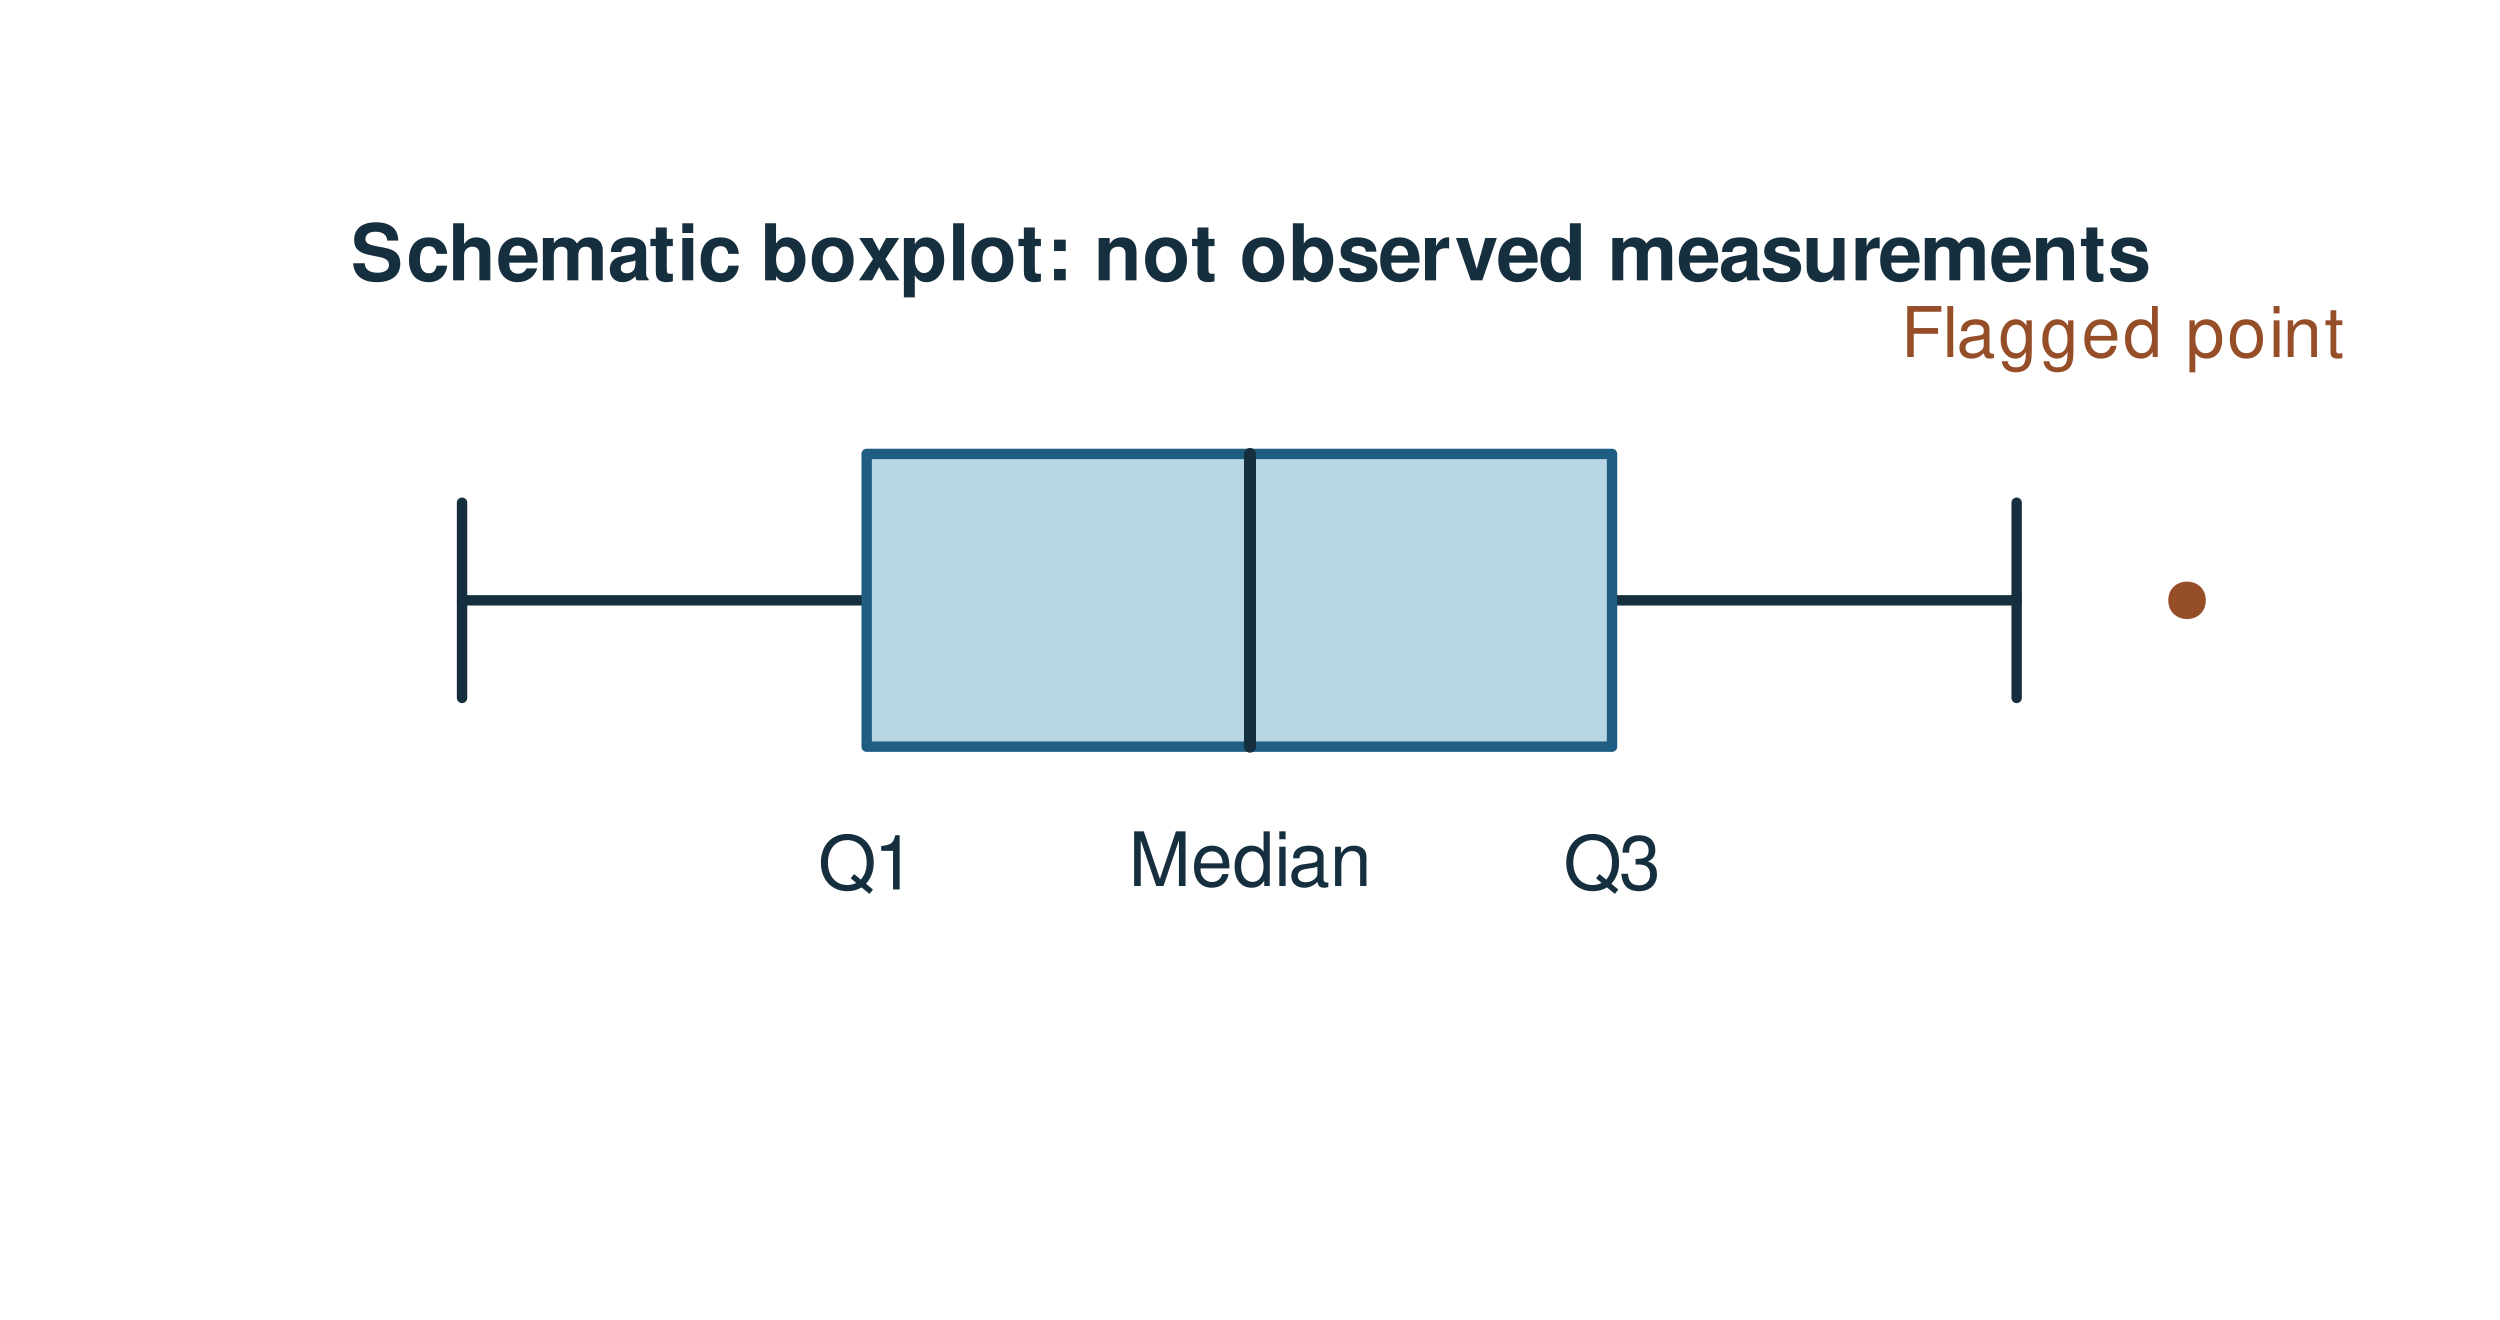
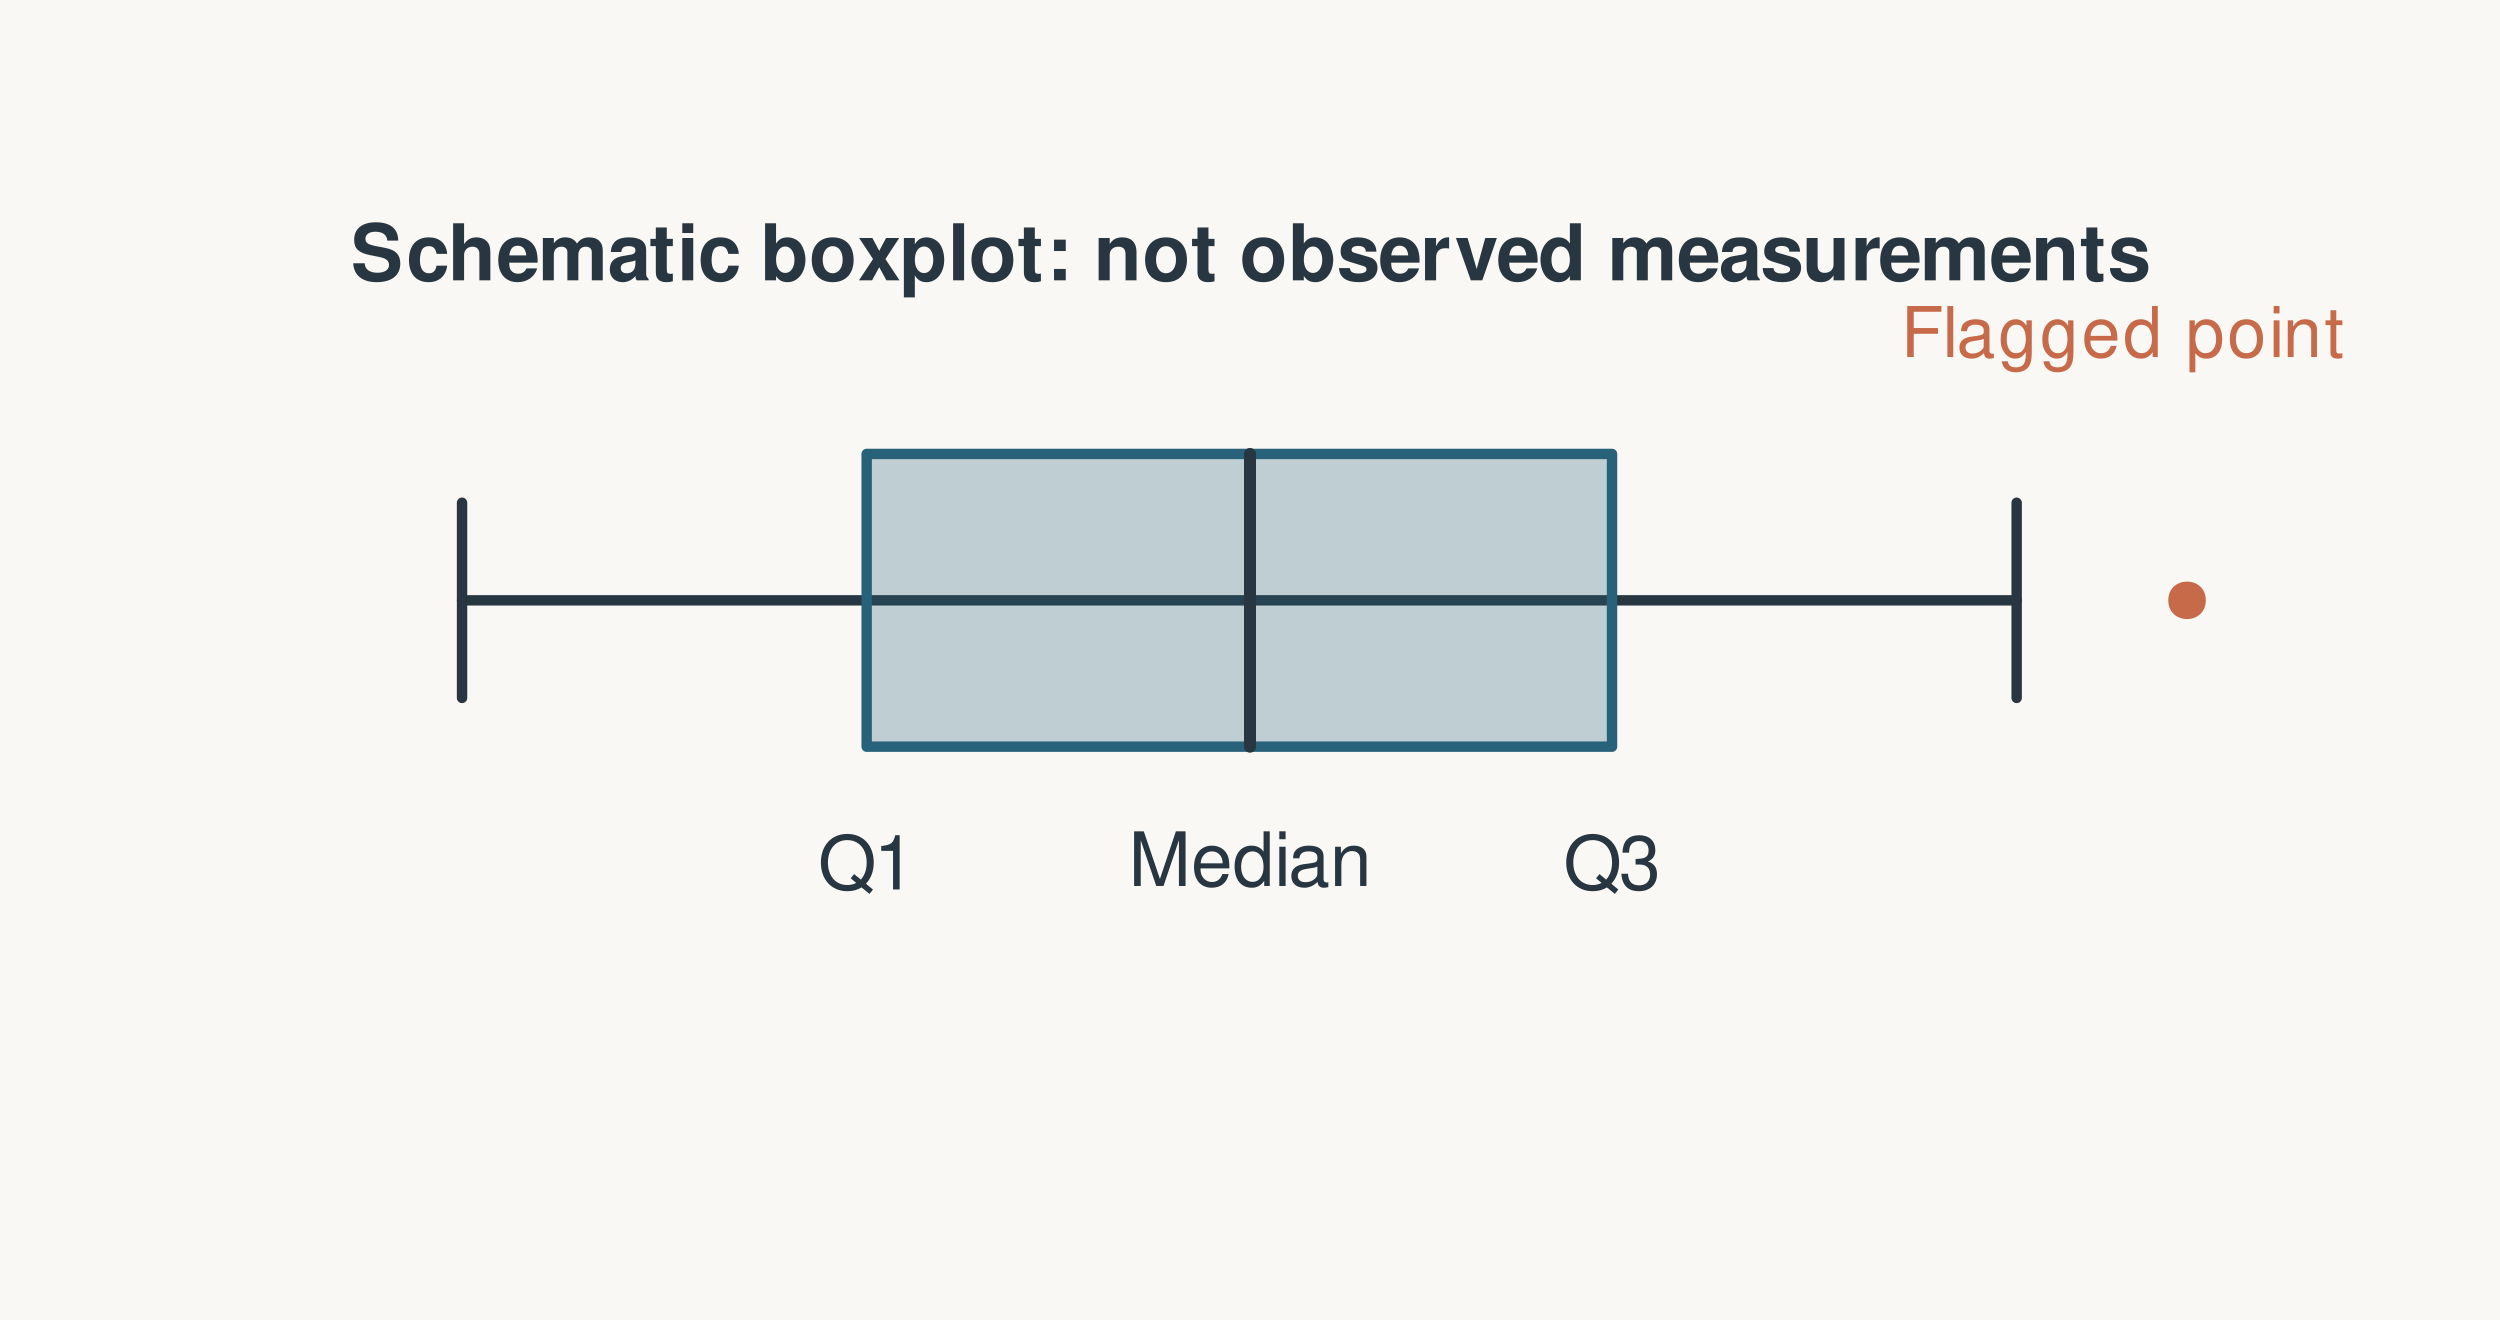
<svg xmlns="http://www.w3.org/2000/svg" xmlns:xlink="http://www.w3.org/1999/xlink" width="360pt" height="190pt" viewBox="0 0 360 190">
  <defs>
    <g>
      <g id="glyph-0-0">
        <path d="M 7.906 0.016 L 6.906 -0.828 C 7.641 -1.641 8.016 -2.641 8.016 -3.891 C 8.016 -6.344 6.484 -8 4.203 -8 C 1.938 -8 0.406 -6.344 0.406 -3.875 C 0.406 -1.422 1.938 0.25 4.203 0.25 C 5 0.25 5.641 0.078 6.266 -0.297 L 7.406 0.641 Z M 5.188 -2.219 L 4.703 -1.609 L 5.5 -0.938 C 5.031 -0.719 4.672 -0.641 4.203 -0.641 C 2.531 -0.641 1.422 -1.938 1.422 -3.875 C 1.422 -5.812 2.531 -7.109 4.203 -7.109 C 5.891 -7.109 7 -5.812 7 -3.891 C 7 -2.859 6.734 -2.078 6.156 -1.422 Z M 5.188 -2.219 " />
      </g>
      <g id="glyph-0-1">
        <path d="M 2.797 -5.562 L 2.797 0 L 3.75 0 L 3.75 -7.812 L 3.125 -7.812 C 2.781 -6.609 2.562 -6.453 1.094 -6.25 L 1.094 -5.562 Z M 2.797 -5.562 " />
      </g>
      <g id="glyph-0-2">
        <path d="M 5.047 0 L 7.266 -6.594 L 7.266 0 L 8.219 0 L 8.219 -7.875 L 6.828 -7.875 L 4.531 -1.016 L 2.203 -7.875 L 0.812 -7.875 L 0.812 0 L 1.766 0 L 1.766 -6.594 L 4 0 Z M 5.047 0 " />
      </g>
      <g id="glyph-0-3">
        <path d="M 5.531 -2.531 C 5.531 -3.391 5.469 -3.906 5.312 -4.328 C 4.938 -5.266 4.078 -5.812 3.016 -5.812 C 1.453 -5.812 0.438 -4.625 0.438 -2.75 C 0.438 -0.891 1.406 0.25 3 0.25 C 4.297 0.25 5.188 -0.484 5.422 -1.719 L 4.516 -1.719 C 4.266 -0.969 3.75 -0.578 3.031 -0.578 C 2.469 -0.578 1.969 -0.844 1.672 -1.312 C 1.453 -1.641 1.375 -1.969 1.375 -2.531 Z M 1.391 -3.266 C 1.469 -4.312 2.109 -4.984 3.016 -4.984 C 3.938 -4.984 4.562 -4.281 4.562 -3.266 Z M 1.391 -3.266 " />
      </g>
      <g id="glyph-0-4">
        <path d="M 5.344 -7.875 L 4.453 -7.875 L 4.453 -4.938 C 4.078 -5.516 3.469 -5.812 2.703 -5.812 C 1.234 -5.812 0.281 -4.641 0.281 -2.844 C 0.281 -0.922 1.203 0.25 2.75 0.25 C 3.516 0.25 4.062 -0.047 4.547 -0.75 L 4.547 0 L 5.344 0 Z M 2.859 -4.984 C 3.828 -4.984 4.453 -4.125 4.453 -2.766 C 4.453 -1.453 3.828 -0.594 2.875 -0.594 C 1.875 -0.594 1.219 -1.469 1.219 -2.781 C 1.219 -4.109 1.875 -4.984 2.859 -4.984 Z M 2.859 -4.984 " />
      </g>
      <g id="glyph-0-5">
        <path d="M 1.625 -5.656 L 0.719 -5.656 L 0.719 0 L 1.625 0 Z M 1.625 -7.875 L 0.719 -7.875 L 0.719 -6.734 L 1.625 -6.734 Z M 1.625 -7.875 " />
      </g>
      <g id="glyph-0-6">
        <path d="M 5.781 -0.531 C 5.672 -0.5 5.641 -0.5 5.578 -0.5 C 5.266 -0.5 5.094 -0.672 5.094 -0.953 L 5.094 -4.281 C 5.094 -5.281 4.359 -5.812 2.969 -5.812 C 2.141 -5.812 1.484 -5.578 1.094 -5.156 C 0.828 -4.875 0.719 -4.547 0.703 -3.984 L 1.609 -3.984 C 1.688 -4.672 2.094 -4.984 2.938 -4.984 C 3.75 -4.984 4.203 -4.688 4.203 -4.141 L 4.203 -3.906 C 4.188 -3.516 4 -3.375 3.266 -3.281 C 1.984 -3.125 1.797 -3.078 1.453 -2.938 C 0.781 -2.656 0.453 -2.156 0.453 -1.422 C 0.453 -0.406 1.172 0.25 2.312 0.25 C 3.016 0.25 3.594 0 4.234 -0.578 C 4.297 0 4.578 0.25 5.156 0.25 C 5.359 0.25 5.469 0.234 5.781 0.156 Z M 4.203 -1.781 C 4.203 -1.484 4.109 -1.297 3.844 -1.047 C 3.484 -0.719 3.031 -0.547 2.5 -0.547 C 1.797 -0.547 1.391 -0.875 1.391 -1.453 C 1.391 -2.047 1.781 -2.344 2.75 -2.484 C 3.719 -2.609 3.891 -2.656 4.203 -2.797 Z M 4.203 -1.781 " />
      </g>
      <g id="glyph-0-7">
        <path d="M 0.75 -5.656 L 0.75 0 L 1.656 0 L 1.656 -3.125 C 1.656 -4.281 2.266 -5.031 3.203 -5.031 C 3.906 -5.031 4.359 -4.594 4.359 -3.922 L 4.359 0 L 5.266 0 L 5.266 -4.281 C 5.266 -5.219 4.562 -5.812 3.469 -5.812 C 2.625 -5.812 2.078 -5.5 1.594 -4.703 L 1.594 -5.656 Z M 0.75 -5.656 " />
      </g>
      <g id="glyph-0-8">
        <path d="M 2.391 -3.594 L 2.906 -3.594 C 3.938 -3.594 4.484 -3.109 4.484 -2.172 C 4.484 -1.188 3.891 -0.594 2.922 -0.594 C 1.875 -0.594 1.359 -1.125 1.297 -2.266 L 0.344 -2.266 C 0.391 -1.641 0.5 -1.234 0.688 -0.891 C 1.078 -0.125 1.828 0.25 2.875 0.25 C 4.453 0.25 5.469 -0.703 5.469 -2.188 C 5.469 -3.172 5.078 -3.719 4.172 -4.031 C 4.875 -4.328 5.234 -4.875 5.234 -5.656 C 5.234 -7 4.359 -7.812 2.906 -7.812 C 1.359 -7.812 0.547 -6.938 0.5 -5.297 L 1.453 -5.297 C 1.469 -5.766 1.516 -6.031 1.625 -6.266 C 1.844 -6.719 2.328 -6.969 2.922 -6.969 C 3.75 -6.969 4.266 -6.469 4.266 -5.625 C 4.266 -5.078 4.078 -4.734 3.656 -4.562 C 3.391 -4.453 3.047 -4.406 2.391 -4.391 Z M 2.391 -3.594 " />
      </g>
      <g id="glyph-1-0">
        <path d="M 1.844 -3.344 L 5.344 -3.344 L 5.344 -4.172 L 1.844 -4.172 L 1.844 -6.516 L 5.828 -6.516 L 5.828 -7.344 L 0.906 -7.344 L 0.906 0 L 1.844 0 Z M 1.844 -3.344 " />
      </g>
      <g id="glyph-1-1">
        <path d="M 1.531 -7.344 L 0.688 -7.344 L 0.688 0 L 1.531 0 Z M 1.531 -7.344 " />
      </g>
      <g id="glyph-1-2">
        <path d="M 5.391 -0.5 C 5.297 -0.469 5.266 -0.469 5.203 -0.469 C 4.922 -0.469 4.75 -0.625 4.75 -0.891 L 4.75 -3.984 C 4.75 -4.922 4.078 -5.438 2.766 -5.438 C 2 -5.438 1.375 -5.203 1.016 -4.812 C 0.781 -4.547 0.672 -4.25 0.656 -3.719 L 1.5 -3.719 C 1.578 -4.359 1.953 -4.656 2.734 -4.656 C 3.5 -4.656 3.922 -4.375 3.922 -3.875 L 3.922 -3.641 C 3.906 -3.281 3.734 -3.156 3.047 -3.062 C 1.859 -2.906 1.672 -2.875 1.344 -2.734 C 0.734 -2.484 0.422 -2.016 0.422 -1.328 C 0.422 -0.375 1.094 0.234 2.156 0.234 C 2.828 0.234 3.359 0 3.953 -0.547 C 4.016 0 4.266 0.234 4.812 0.234 C 5 0.234 5.109 0.219 5.391 0.141 Z M 3.922 -1.656 C 3.922 -1.375 3.844 -1.203 3.594 -0.984 C 3.25 -0.672 2.828 -0.5 2.344 -0.5 C 1.688 -0.5 1.297 -0.812 1.297 -1.344 C 1.297 -1.906 1.656 -2.188 2.562 -2.312 C 3.469 -2.438 3.641 -2.484 3.922 -2.609 Z M 3.922 -1.656 " />
      </g>
      <g id="glyph-1-3">
        <path d="M 4.078 -5.281 L 4.078 -4.516 C 3.641 -5.156 3.188 -5.438 2.516 -5.438 C 1.234 -5.438 0.359 -4.25 0.359 -2.547 C 0.359 -1.656 0.562 -1.016 1.016 -0.484 C 1.406 -0.016 1.922 0.234 2.453 0.234 C 3.094 0.234 3.547 -0.047 3.984 -0.719 L 3.984 -0.438 C 3.984 0.969 3.594 1.484 2.547 1.484 C 1.828 1.484 1.469 1.203 1.375 0.609 L 0.531 0.609 C 0.609 1.578 1.375 2.203 2.531 2.203 C 3.312 2.203 3.953 1.938 4.297 1.516 C 4.703 1.031 4.844 0.375 4.844 -0.859 L 4.844 -5.281 Z M 2.594 -4.656 C 3.484 -4.656 3.984 -3.906 3.984 -2.562 C 3.984 -1.297 3.484 -0.547 2.594 -0.547 C 1.734 -0.547 1.234 -1.297 1.234 -2.594 C 1.234 -3.891 1.734 -4.656 2.594 -4.656 Z M 2.594 -4.656 " />
      </g>
      <g id="glyph-1-4">
        <path d="M 5.172 -2.359 C 5.172 -3.172 5.109 -3.641 4.953 -4.047 C 4.609 -4.906 3.812 -5.438 2.828 -5.438 C 1.344 -5.438 0.406 -4.312 0.406 -2.562 C 0.406 -0.828 1.312 0.234 2.797 0.234 C 4.016 0.234 4.844 -0.453 5.062 -1.609 L 4.219 -1.609 C 3.984 -0.906 3.5 -0.547 2.828 -0.547 C 2.297 -0.547 1.844 -0.781 1.562 -1.234 C 1.359 -1.531 1.297 -1.828 1.281 -2.359 Z M 1.297 -3.047 C 1.375 -4.016 1.969 -4.656 2.812 -4.656 C 3.672 -4.656 4.266 -3.984 4.266 -3.047 Z M 1.297 -3.047 " />
      </g>
      <g id="glyph-1-5">
        <path d="M 4.984 -7.344 L 4.156 -7.344 L 4.156 -4.609 C 3.797 -5.156 3.234 -5.438 2.531 -5.438 C 1.156 -5.438 0.266 -4.328 0.266 -2.656 C 0.266 -0.859 1.125 0.234 2.562 0.234 C 3.281 0.234 3.797 -0.047 4.25 -0.703 L 4.25 0 L 4.984 0 Z M 2.672 -4.641 C 3.578 -4.641 4.156 -3.844 4.156 -2.578 C 4.156 -1.359 3.562 -0.547 2.688 -0.547 C 1.75 -0.547 1.141 -1.375 1.141 -2.594 C 1.141 -3.828 1.75 -4.641 2.672 -4.641 Z M 2.672 -4.641 " />
      </g>
      <g id="glyph-1-6">
</g>
      <g id="glyph-1-7">
        <path d="M 0.547 2.203 L 1.391 2.203 L 1.391 -0.547 C 1.828 -0.016 2.328 0.234 3.016 0.234 C 4.391 0.234 5.266 -0.859 5.266 -2.547 C 5.266 -4.328 4.406 -5.438 3 -5.438 C 2.281 -5.438 1.719 -5.109 1.312 -4.484 L 1.312 -5.281 L 0.547 -5.281 Z M 2.859 -4.641 C 3.797 -4.641 4.391 -3.828 4.391 -2.562 C 4.391 -1.375 3.781 -0.547 2.859 -0.547 C 1.969 -0.547 1.391 -1.359 1.391 -2.594 C 1.391 -3.844 1.969 -4.641 2.859 -4.641 Z M 2.859 -4.641 " />
      </g>
      <g id="glyph-1-8">
        <path d="M 2.734 -5.438 C 1.25 -5.438 0.359 -4.375 0.359 -2.594 C 0.359 -0.812 1.25 0.234 2.75 0.234 C 4.25 0.234 5.141 -0.828 5.141 -2.562 C 5.141 -4.391 4.266 -5.438 2.734 -5.438 Z M 2.75 -4.656 C 3.703 -4.656 4.266 -3.875 4.266 -2.562 C 4.266 -1.312 3.672 -0.547 2.75 -0.547 C 1.812 -0.547 1.234 -1.312 1.234 -2.594 C 1.234 -3.875 1.812 -4.656 2.75 -4.656 Z M 2.75 -4.656 " />
      </g>
      <g id="glyph-1-9">
        <path d="M 1.516 -5.281 L 0.672 -5.281 L 0.672 0 L 1.516 0 Z M 1.516 -7.344 L 0.672 -7.344 L 0.672 -6.281 L 1.516 -6.281 Z M 1.516 -7.344 " />
      </g>
      <g id="glyph-1-10">
        <path d="M 0.703 -5.281 L 0.703 0 L 1.547 0 L 1.547 -2.906 C 1.547 -3.984 2.109 -4.703 2.984 -4.703 C 3.641 -4.703 4.078 -4.297 4.078 -3.656 L 4.078 0 L 4.906 0 L 4.906 -3.984 C 4.906 -4.875 4.25 -5.438 3.234 -5.438 C 2.453 -5.438 1.938 -5.125 1.484 -4.391 L 1.484 -5.281 Z M 0.703 -5.281 " />
      </g>
      <g id="glyph-1-11">
        <path d="M 2.562 -5.281 L 1.688 -5.281 L 1.688 -6.734 L 0.859 -6.734 L 0.859 -5.281 L 0.141 -5.281 L 0.141 -4.594 L 0.859 -4.594 L 0.859 -0.609 C 0.859 -0.062 1.219 0.234 1.875 0.234 C 2.094 0.234 2.281 0.219 2.562 0.156 L 2.562 -0.547 C 2.438 -0.516 2.328 -0.5 2.156 -0.5 C 1.797 -0.5 1.688 -0.609 1.688 -0.984 L 1.688 -4.594 L 2.562 -4.594 Z M 2.562 -5.281 " />
      </g>
      <g id="glyph-2-0">
        <path d="M 6.844 -5.719 C 6.844 -7.422 5.703 -8.359 3.625 -8.359 C 1.641 -8.359 0.5 -7.438 0.5 -5.828 C 0.5 -4.562 1.156 -3.938 2.828 -3.625 L 3.969 -3.391 C 5.094 -3.188 5.516 -2.859 5.516 -2.203 C 5.516 -1.516 4.891 -1.094 3.859 -1.094 C 2.703 -1.094 2.062 -1.578 2.016 -2.453 L 0.359 -2.453 C 0.469 -0.703 1.672 0.266 3.766 0.266 C 5.891 0.266 7.141 -0.719 7.141 -2.406 C 7.141 -3.703 6.484 -4.375 4.969 -4.672 L 3.672 -4.922 C 2.469 -5.156 2.125 -5.391 2.125 -5.984 C 2.125 -6.609 2.656 -7 3.547 -7 C 4.609 -7 5.219 -6.547 5.266 -5.719 Z M 6.844 -5.719 " />
      </g>
      <g id="glyph-2-1">
        <path d="M 5.891 -3.812 C 5.781 -5.297 4.797 -6.188 3.266 -6.188 C 1.438 -6.188 0.391 -5 0.391 -2.922 C 0.391 -0.906 1.438 0.266 3.234 0.266 C 4.719 0.266 5.734 -0.656 5.891 -2.109 L 4.375 -2.109 C 4.188 -1.312 3.875 -1.016 3.234 -1.016 C 2.438 -1.016 1.969 -1.719 1.969 -2.922 C 1.969 -3.516 2.078 -4.031 2.266 -4.406 C 2.453 -4.734 2.797 -4.922 3.25 -4.922 C 3.891 -4.922 4.203 -4.609 4.375 -3.812 Z M 5.891 -3.812 " />
      </g>
      <g id="glyph-2-2">
        <path d="M 0.75 -8.219 L 0.75 0 L 2.328 0 L 2.328 -3.656 C 2.328 -4.359 2.844 -4.844 3.547 -4.844 C 3.906 -4.844 4.156 -4.734 4.344 -4.484 C 4.484 -4.281 4.531 -4.109 4.531 -3.719 L 4.531 0 L 6.109 0 L 6.109 -4.078 C 6.109 -4.844 5.906 -5.375 5.484 -5.734 C 5.141 -6.031 4.625 -6.188 4.125 -6.188 C 3.344 -6.188 2.781 -5.891 2.328 -5.219 L 2.328 -8.219 Z M 0.75 -8.219 " />
      </g>
      <g id="glyph-2-3">
        <path d="M 5.906 -2.547 C 5.922 -2.688 5.922 -2.734 5.922 -2.828 C 5.922 -3.422 5.828 -4 5.688 -4.422 C 5.281 -5.531 4.297 -6.188 3.062 -6.188 C 1.312 -6.188 0.25 -4.938 0.25 -2.891 C 0.25 -0.938 1.312 0.266 3.031 0.266 C 4.406 0.266 5.5 -0.5 5.859 -1.719 L 4.297 -1.719 C 4.109 -1.234 3.672 -0.953 3.094 -0.953 C 2.641 -0.953 2.281 -1.141 2.047 -1.484 C 1.906 -1.703 1.844 -1.969 1.828 -2.547 Z M 1.844 -3.594 C 1.953 -4.531 2.344 -4.984 3.047 -4.984 C 3.766 -4.984 4.203 -4.5 4.281 -3.594 Z M 1.844 -3.594 " />
      </g>
      <g id="glyph-2-4">
        <path d="M 0.672 -6.094 L 0.672 0 L 2.25 0 L 2.25 -3.656 C 2.25 -4.406 2.656 -4.844 3.344 -4.844 C 3.875 -4.844 4.203 -4.547 4.203 -4.062 L 4.203 0 L 5.781 0 L 5.781 -3.656 C 5.781 -4.406 6.188 -4.844 6.859 -4.844 C 7.391 -4.844 7.719 -4.547 7.719 -4.062 L 7.719 0 L 9.297 0 L 9.297 -4.312 C 9.297 -5.5 8.578 -6.188 7.359 -6.188 C 6.578 -6.188 6.047 -5.922 5.578 -5.297 C 5.281 -5.859 4.672 -6.188 3.922 -6.188 C 3.219 -6.188 2.766 -5.969 2.25 -5.344 L 2.25 -6.094 Z M 0.672 -6.094 " />
      </g>
      <g id="glyph-2-5">
        <path d="M 5.906 -0.188 C 5.641 -0.453 5.547 -0.625 5.547 -0.938 L 5.547 -4.328 C 5.547 -5.562 4.703 -6.188 3.062 -6.188 C 1.406 -6.188 0.547 -5.5 0.453 -4.078 L 1.969 -4.078 C 2.047 -4.719 2.312 -4.922 3.094 -4.922 C 3.703 -4.922 4 -4.719 4 -4.312 C 4 -4.109 3.906 -3.938 3.734 -3.828 C 3.516 -3.719 3.516 -3.719 2.734 -3.594 L 2.109 -3.484 C 0.906 -3.281 0.312 -2.656 0.312 -1.562 C 0.312 -0.469 1.047 0.266 2.172 0.266 C 2.844 0.266 3.453 -0.016 4.016 -0.609 C 4.016 -0.297 4.047 -0.188 4.203 0 L 5.906 0 Z M 4 -2.453 C 4 -1.531 3.547 -1.016 2.75 -1.016 C 2.219 -1.016 1.891 -1.297 1.891 -1.75 C 1.891 -2.219 2.141 -2.453 2.797 -2.578 L 3.344 -2.688 C 3.75 -2.766 3.828 -2.781 4 -2.875 Z M 4 -2.453 " />
      </g>
      <g id="glyph-2-6">
        <path d="M 3.391 -5.969 L 2.516 -5.969 L 2.516 -7.609 L 0.938 -7.609 L 0.938 -5.969 L 0.156 -5.969 L 0.156 -4.922 L 0.938 -4.922 L 0.938 -1.172 C 0.938 -0.219 1.438 0.266 2.484 0.266 C 2.844 0.266 3.109 0.219 3.391 0.141 L 3.391 -0.969 C 3.234 -0.953 3.156 -0.938 3.031 -0.938 C 2.625 -0.938 2.516 -1.062 2.516 -1.609 L 2.516 -4.922 L 3.391 -4.922 Z M 3.391 -5.969 " />
      </g>
      <g id="glyph-2-7">
        <path d="M 2.328 -6.094 L 0.75 -6.094 L 0.75 0 L 2.328 0 Z M 2.328 -8.219 L 0.75 -8.219 L 0.75 -6.812 L 2.328 -6.812 Z M 2.328 -8.219 " />
      </g>
      <g id="glyph-2-8">
</g>
      <g id="glyph-2-9">
        <path d="M 0.672 -8.219 L 0.672 0 L 2.25 0 L 2.25 -0.625 C 2.625 -0.016 3.156 0.266 3.922 0.266 C 5.375 0.266 6.484 -1.125 6.484 -2.969 C 6.484 -3.797 6.234 -4.625 5.828 -5.219 C 5.422 -5.812 4.672 -6.188 3.922 -6.188 C 3.156 -6.188 2.625 -5.906 2.25 -5.297 L 2.25 -8.219 Z M 3.578 -4.875 C 4.359 -4.875 4.906 -4.078 4.906 -2.953 C 4.906 -1.844 4.359 -1.062 3.578 -1.062 C 2.781 -1.062 2.25 -1.812 2.25 -2.984 C 2.25 -4.109 2.781 -4.875 3.578 -4.875 Z M 3.578 -4.875 " />
      </g>
      <g id="glyph-2-10">
        <path d="M 3.391 -6.188 C 1.531 -6.188 0.391 -4.969 0.391 -2.969 C 0.391 -0.953 1.531 0.266 3.406 0.266 C 5.266 0.266 6.422 -0.953 6.422 -2.922 C 6.422 -4.984 5.297 -6.188 3.391 -6.188 Z M 3.406 -4.922 C 4.281 -4.922 4.844 -4.141 4.844 -2.938 C 4.844 -1.812 4.25 -1.016 3.406 -1.016 C 2.547 -1.016 1.969 -1.797 1.969 -2.969 C 1.969 -4.141 2.547 -4.922 3.406 -4.922 Z M 3.406 -4.922 " />
      </g>
      <g id="glyph-2-11">
        <path d="M 4 -3.062 L 5.984 -6.094 L 4.094 -6.094 L 3.109 -4.25 L 2.125 -6.094 L 0.219 -6.094 L 2.219 -3.062 L 0.188 0 L 2.078 0 L 3.109 -1.891 L 4.141 0 L 6.031 0 Z M 4 -3.062 " />
      </g>
      <g id="glyph-2-12">
        <path d="M 2.234 -6.094 L 0.656 -6.094 L 0.656 2.453 L 2.234 2.453 L 2.234 -0.719 C 2.625 -0.047 3.156 0.266 3.922 0.266 C 5.391 0.266 6.469 -1.109 6.469 -2.953 C 6.469 -3.812 6.234 -4.672 5.828 -5.234 C 5.422 -5.812 4.656 -6.188 3.922 -6.188 C 3.156 -6.188 2.625 -5.859 2.234 -5.188 Z M 3.562 -4.875 C 4.359 -4.875 4.891 -4.109 4.891 -2.938 C 4.891 -1.812 4.359 -1.047 3.562 -1.047 C 2.766 -1.047 2.234 -1.812 2.234 -2.953 C 2.234 -4.109 2.766 -4.875 3.562 -4.875 Z M 3.562 -4.875 " />
      </g>
      <g id="glyph-2-13">
        <path d="M 2.328 -8.219 L 0.75 -8.219 L 0.75 0 L 2.328 0 Z M 2.328 -8.219 " />
      </g>
      <g id="glyph-2-14">
        <path d="M 2.969 -1.641 L 1.281 -1.641 L 1.281 0 L 2.969 0 Z M 2.969 -5.859 L 1.281 -5.859 L 1.281 -4.219 L 2.969 -4.219 Z M 2.969 -5.859 " />
      </g>
      <g id="glyph-2-15">
        <path d="M 0.703 -6.094 L 0.703 0 L 2.297 0 L 2.297 -3.656 C 2.297 -4.375 2.781 -4.844 3.562 -4.844 C 4.234 -4.844 4.578 -4.484 4.578 -3.75 L 4.578 0 L 6.156 0 L 6.156 -4.078 C 6.156 -5.438 5.422 -6.188 4.125 -6.188 C 3.297 -6.188 2.734 -5.906 2.297 -5.219 L 2.297 -6.094 Z M 0.703 -6.094 " />
      </g>
      <g id="glyph-2-16">
        <path d="M 5.703 -4.125 C 5.672 -5.422 4.688 -6.188 3.047 -6.188 C 1.5 -6.188 0.547 -5.422 0.547 -4.156 C 0.547 -3.75 0.672 -3.406 0.875 -3.172 C 1.094 -2.953 1.281 -2.859 1.875 -2.656 L 3.75 -2.078 C 4.156 -1.953 4.281 -1.828 4.281 -1.578 C 4.281 -1.203 3.844 -0.984 3.109 -0.984 C 2.703 -0.984 2.375 -1.047 2.172 -1.203 C 2.016 -1.312 1.938 -1.438 1.875 -1.766 L 0.328 -1.766 C 0.375 -0.422 1.359 0.266 3.203 0.266 C 4.047 0.266 4.688 0.078 5.141 -0.281 C 5.594 -0.641 5.859 -1.203 5.859 -1.812 C 5.859 -2.594 5.469 -3.109 4.672 -3.344 L 2.672 -3.922 C 2.234 -4.047 2.125 -4.141 2.125 -4.391 C 2.125 -4.734 2.484 -4.953 3.031 -4.953 C 3.797 -4.953 4.156 -4.688 4.172 -4.125 Z M 5.703 -4.125 " />
      </g>
      <g id="glyph-2-17">
        <path d="M 0.703 -6.094 L 0.703 0 L 2.297 0 L 2.297 -3.234 C 2.297 -4.156 2.75 -4.625 3.672 -4.625 C 3.844 -4.625 3.953 -4.609 4.172 -4.578 L 4.172 -6.188 C 4.078 -6.188 4.047 -6.188 3.984 -6.188 C 3.266 -6.188 2.641 -5.719 2.297 -4.891 L 2.297 -6.094 Z M 0.703 -6.094 " />
      </g>
      <g id="glyph-2-18">
        <path d="M 3.953 0 L 6.047 -6.094 L 4.375 -6.094 L 3.141 -1.641 L 1.828 -6.094 L 0.156 -6.094 L 2.297 0 Z M 3.953 0 " />
      </g>
      <g id="glyph-2-19">
        <path d="M 4.562 0 L 6.141 0 L 6.141 -8.219 L 4.562 -8.219 L 4.562 -5.297 C 4.172 -5.906 3.656 -6.188 2.891 -6.188 C 1.438 -6.188 0.328 -4.797 0.328 -2.953 C 0.328 -2.125 0.578 -1.297 0.984 -0.703 C 1.406 -0.109 2.141 0.266 2.891 0.266 C 3.656 0.266 4.172 -0.016 4.562 -0.625 Z M 3.234 -4.875 C 4.031 -4.875 4.562 -4.109 4.562 -2.938 C 4.562 -1.828 4.031 -1.062 3.234 -1.062 C 2.453 -1.062 1.906 -1.844 1.906 -2.953 C 1.906 -4.094 2.453 -4.875 3.234 -4.875 Z M 3.234 -4.875 " />
      </g>
      <g id="glyph-2-20">
        <path d="M 6.109 0 L 6.109 -6.094 L 4.531 -6.094 L 4.531 -2.281 C 4.531 -1.562 4.031 -1.078 3.25 -1.078 C 2.578 -1.078 2.234 -1.438 2.234 -2.172 L 2.234 -6.094 L 0.656 -6.094 L 0.656 -1.844 C 0.656 -0.5 1.391 0.266 2.703 0.266 C 3.516 0.266 4.078 -0.031 4.531 -0.719 L 4.531 0 Z M 6.109 0 " />
      </g>
    </g>
  </defs>
-   <rect x="-36" y="-19" width="432" height="228" fill="rgb(100%, 100%, 100%)" fill-opacity="1" />
-   <path fill="none" stroke-width="1.5" stroke-linecap="round" stroke-linejoin="round" stroke="rgb(8.627%, 18.431%, 24.314%)" stroke-opacity="1" stroke-miterlimit="10" d="M 66.535 86.445 L 290.398 86.445 " />
-   <path fill="none" stroke-width="1.5" stroke-linecap="round" stroke-linejoin="round" stroke="rgb(8.627%, 18.431%, 24.314%)" stroke-opacity="1" stroke-miterlimit="10" d="M 66.535 100.5 L 66.535 72.395 " />
-   <path fill="none" stroke-width="1.5" stroke-linecap="round" stroke-linejoin="round" stroke="rgb(8.627%, 18.431%, 24.314%)" stroke-opacity="1" stroke-miterlimit="10" d="M 290.398 100.5 L 290.398 72.395 " />
-   <path fill-rule="nonzero" fill="rgb(72.549%, 83.922%, 89.804%)" fill-opacity="1" stroke-width="1.5" stroke-linecap="round" stroke-linejoin="round" stroke="rgb(12.549%, 36.471%, 51.373%)" stroke-opacity="1" stroke-miterlimit="10" d="M 124.801 107.523 L 232.133 107.523 L 232.133 65.367 L 124.801 65.367 Z M 124.801 107.523 " />
-   <path fill="none" stroke-width="1.725" stroke-linecap="round" stroke-linejoin="round" stroke="rgb(8.627%, 18.431%, 24.314%)" stroke-opacity="1" stroke-miterlimit="10" d="M 180 107.523 L 180 65.371 " />
-   <path fill-rule="nonzero" fill="rgb(58.431%, 30.588%, 15.686%)" fill-opacity="1" d="M 317.633 86.445 C 317.633 90.047 312.234 90.047 312.234 86.445 C 312.234 82.848 317.633 82.848 317.633 86.445 " />
-   <g fill="rgb(8.627%, 18.431%, 24.314%)" fill-opacity="1">
+   <rect x="-36" y="-19" width="432" height="228" fill="rgb(98.039%, 97.255%, 95.686%)" fill-opacity="1" />
+   <path fill="none" stroke-width="1.5" stroke-linecap="round" stroke-linejoin="round" stroke="rgb(15.294%, 21.176%, 25.098%)" stroke-opacity="1" stroke-miterlimit="10" d="M 66.535 86.445 L 290.398 86.445 " />
+   <path fill="none" stroke-width="1.5" stroke-linecap="round" stroke-linejoin="round" stroke="rgb(15.294%, 21.176%, 25.098%)" stroke-opacity="1" stroke-miterlimit="10" d="M 66.535 100.5 L 66.535 72.395 " />
+   <path fill="none" stroke-width="1.5" stroke-linecap="round" stroke-linejoin="round" stroke="rgb(15.294%, 21.176%, 25.098%)" stroke-opacity="1" stroke-miterlimit="10" d="M 290.398 100.5 L 290.398 72.395 " />
+   <path fill-rule="nonzero" fill="rgb(15.686%, 38.431%, 47.843%)" fill-opacity="0.278" stroke-width="1.5" stroke-linecap="round" stroke-linejoin="round" stroke="rgb(15.686%, 38.431%, 47.843%)" stroke-opacity="1" stroke-miterlimit="10" d="M 124.801 107.523 L 232.133 107.523 L 232.133 65.367 L 124.801 65.367 Z M 124.801 107.523 " />
+   <path fill="none" stroke-width="1.725" stroke-linecap="round" stroke-linejoin="round" stroke="rgb(15.294%, 21.176%, 25.098%)" stroke-opacity="1" stroke-miterlimit="10" d="M 180 107.523 L 180 65.371 " />
+   <path fill-rule="nonzero" fill="rgb(77.647%, 41.569%, 28.627%)" fill-opacity="1" d="M 317.633 86.445 C 317.633 90.047 312.234 90.047 312.234 86.445 C 312.234 82.848 317.633 82.848 317.633 86.445 " />
+   <g fill="rgb(15.294%, 21.176%, 25.098%)" fill-opacity="1">
    <use xlink:href="#glyph-0-0" x="117.801" y="128.084" />
    <use xlink:href="#glyph-0-1" x="125.801" y="128.084" />
  </g>
-   <g fill="rgb(8.627%, 18.431%, 24.314%)" fill-opacity="1">
+   <g fill="rgb(15.294%, 21.176%, 25.098%)" fill-opacity="1">
    <use xlink:href="#glyph-0-2" x="162.5" y="127.584" />
    <use xlink:href="#glyph-0-3" x="171.5" y="127.584" />
    <use xlink:href="#glyph-0-4" x="177.5" y="127.584" />
    <use xlink:href="#glyph-0-5" x="183.5" y="127.584" />
    <use xlink:href="#glyph-0-6" x="185.5" y="127.584" />
    <use xlink:href="#glyph-0-7" x="191.5" y="127.584" />
  </g>
-   <g fill="rgb(8.627%, 18.431%, 24.314%)" fill-opacity="1">
+   <g fill="rgb(15.294%, 21.176%, 25.098%)" fill-opacity="1">
    <use xlink:href="#glyph-0-0" x="225.133" y="128.084" />
    <use xlink:href="#glyph-0-8" x="233.133" y="128.084" />
  </g>
-   <g fill="rgb(58.431%, 30.588%, 15.686%)" fill-opacity="1">
+   <g fill="rgb(77.647%, 41.569%, 28.627%)" fill-opacity="1">
    <use xlink:href="#glyph-1-0" x="273.734" y="51.41" />
    <use xlink:href="#glyph-1-1" x="279.734" y="51.41" />
    <use xlink:href="#glyph-1-2" x="281.734" y="51.41" />
    <use xlink:href="#glyph-1-3" x="287.734" y="51.41" />
    <use xlink:href="#glyph-1-3" x="293.734" y="51.41" />
    <use xlink:href="#glyph-1-4" x="299.734" y="51.41" />
    <use xlink:href="#glyph-1-5" x="305.734" y="51.41" />
    <use xlink:href="#glyph-1-6" x="311.734" y="51.41" />
    <use xlink:href="#glyph-1-7" x="314.734" y="51.41" />
    <use xlink:href="#glyph-1-8" x="320.734" y="51.41" />
    <use xlink:href="#glyph-1-9" x="326.734" y="51.41" />
    <use xlink:href="#glyph-1-10" x="328.734" y="51.41" />
    <use xlink:href="#glyph-1-11" x="334.734" y="51.41" />
  </g>
-   <g fill="rgb(8.627%, 18.431%, 24.314%)" fill-opacity="1">
+   <g fill="rgb(15.294%, 21.176%, 25.098%)" fill-opacity="1">
    <use xlink:href="#glyph-2-0" x="50.5" y="40.368" />
    <use xlink:href="#glyph-2-1" x="58.5" y="40.368" />
    <use xlink:href="#glyph-2-2" x="64.5" y="40.368" />
    <use xlink:href="#glyph-2-3" x="71.5" y="40.368" />
    <use xlink:href="#glyph-2-4" x="77.5" y="40.368" />
    <use xlink:href="#glyph-2-5" x="87.5" y="40.368" />
    <use xlink:href="#glyph-2-6" x="93.5" y="40.368" />
    <use xlink:href="#glyph-2-7" x="97.5" y="40.368" />
    <use xlink:href="#glyph-2-1" x="100.5" y="40.368" />
    <use xlink:href="#glyph-2-8" x="106.5" y="40.368" />
    <use xlink:href="#glyph-2-9" x="109.5" y="40.368" />
    <use xlink:href="#glyph-2-10" x="116.5" y="40.368" />
    <use xlink:href="#glyph-2-11" x="123.5" y="40.368" />
    <use xlink:href="#glyph-2-12" x="129.5" y="40.368" />
    <use xlink:href="#glyph-2-13" x="136.5" y="40.368" />
    <use xlink:href="#glyph-2-10" x="139.5" y="40.368" />
    <use xlink:href="#glyph-2-6" x="146.5" y="40.368" />
    <use xlink:href="#glyph-2-14" x="150.5" y="40.368" />
    <use xlink:href="#glyph-2-8" x="154.5" y="40.368" />
    <use xlink:href="#glyph-2-15" x="157.5" y="40.368" />
    <use xlink:href="#glyph-2-10" x="164.5" y="40.368" />
    <use xlink:href="#glyph-2-6" x="171.5" y="40.368" />
    <use xlink:href="#glyph-2-8" x="175.5" y="40.368" />
    <use xlink:href="#glyph-2-10" x="178.5" y="40.368" />
    <use xlink:href="#glyph-2-9" x="185.5" y="40.368" />
    <use xlink:href="#glyph-2-16" x="192.5" y="40.368" />
    <use xlink:href="#glyph-2-3" x="198.5" y="40.368" />
    <use xlink:href="#glyph-2-17" x="204.5" y="40.368" />
    <use xlink:href="#glyph-2-18" x="209.5" y="40.368" />
    <use xlink:href="#glyph-2-3" x="215.5" y="40.368" />
    <use xlink:href="#glyph-2-19" x="221.5" y="40.368" />
    <use xlink:href="#glyph-2-8" x="228.5" y="40.368" />
    <use xlink:href="#glyph-2-4" x="231.5" y="40.368" />
    <use xlink:href="#glyph-2-3" x="241.5" y="40.368" />
    <use xlink:href="#glyph-2-5" x="247.5" y="40.368" />
    <use xlink:href="#glyph-2-16" x="253.5" y="40.368" />
    <use xlink:href="#glyph-2-20" x="259.5" y="40.368" />
    <use xlink:href="#glyph-2-17" x="266.5" y="40.368" />
    <use xlink:href="#glyph-2-3" x="270.5" y="40.368" />
    <use xlink:href="#glyph-2-4" x="276.5" y="40.368" />
    <use xlink:href="#glyph-2-3" x="286.5" y="40.368" />
    <use xlink:href="#glyph-2-15" x="292.5" y="40.368" />
    <use xlink:href="#glyph-2-6" x="299.5" y="40.368" />
    <use xlink:href="#glyph-2-16" x="303.5" y="40.368" />
  </g>
</svg>
